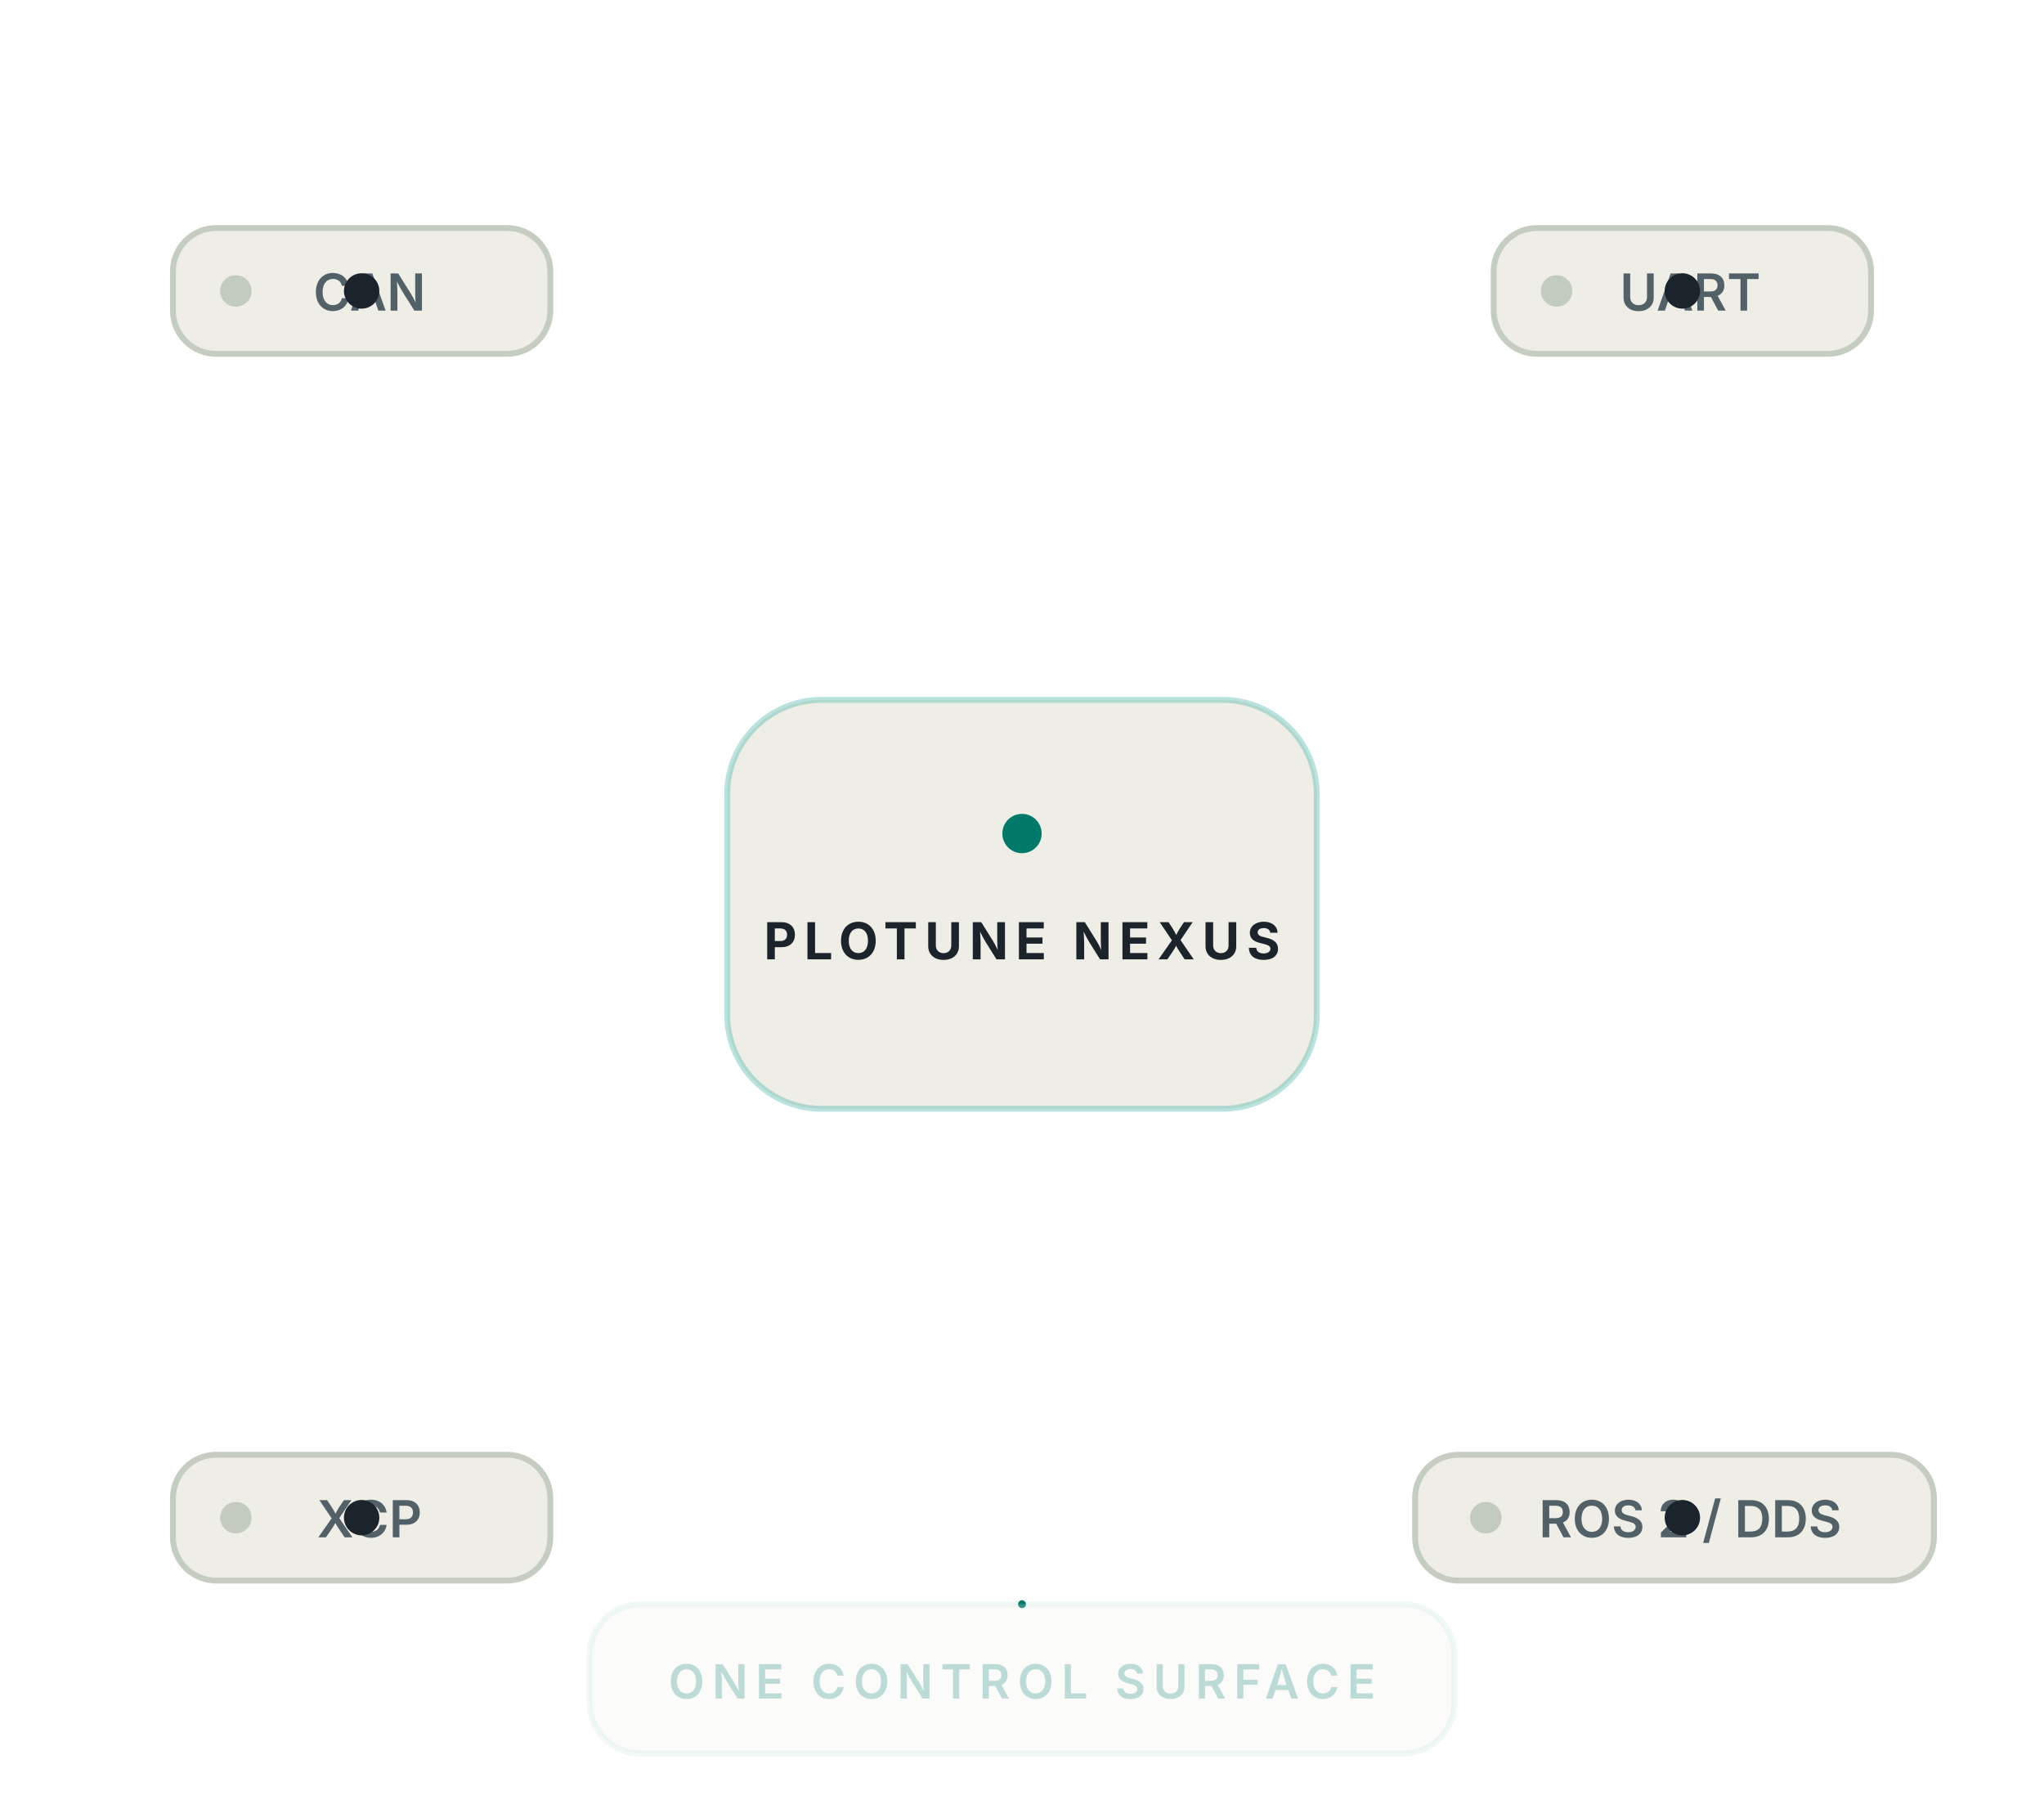
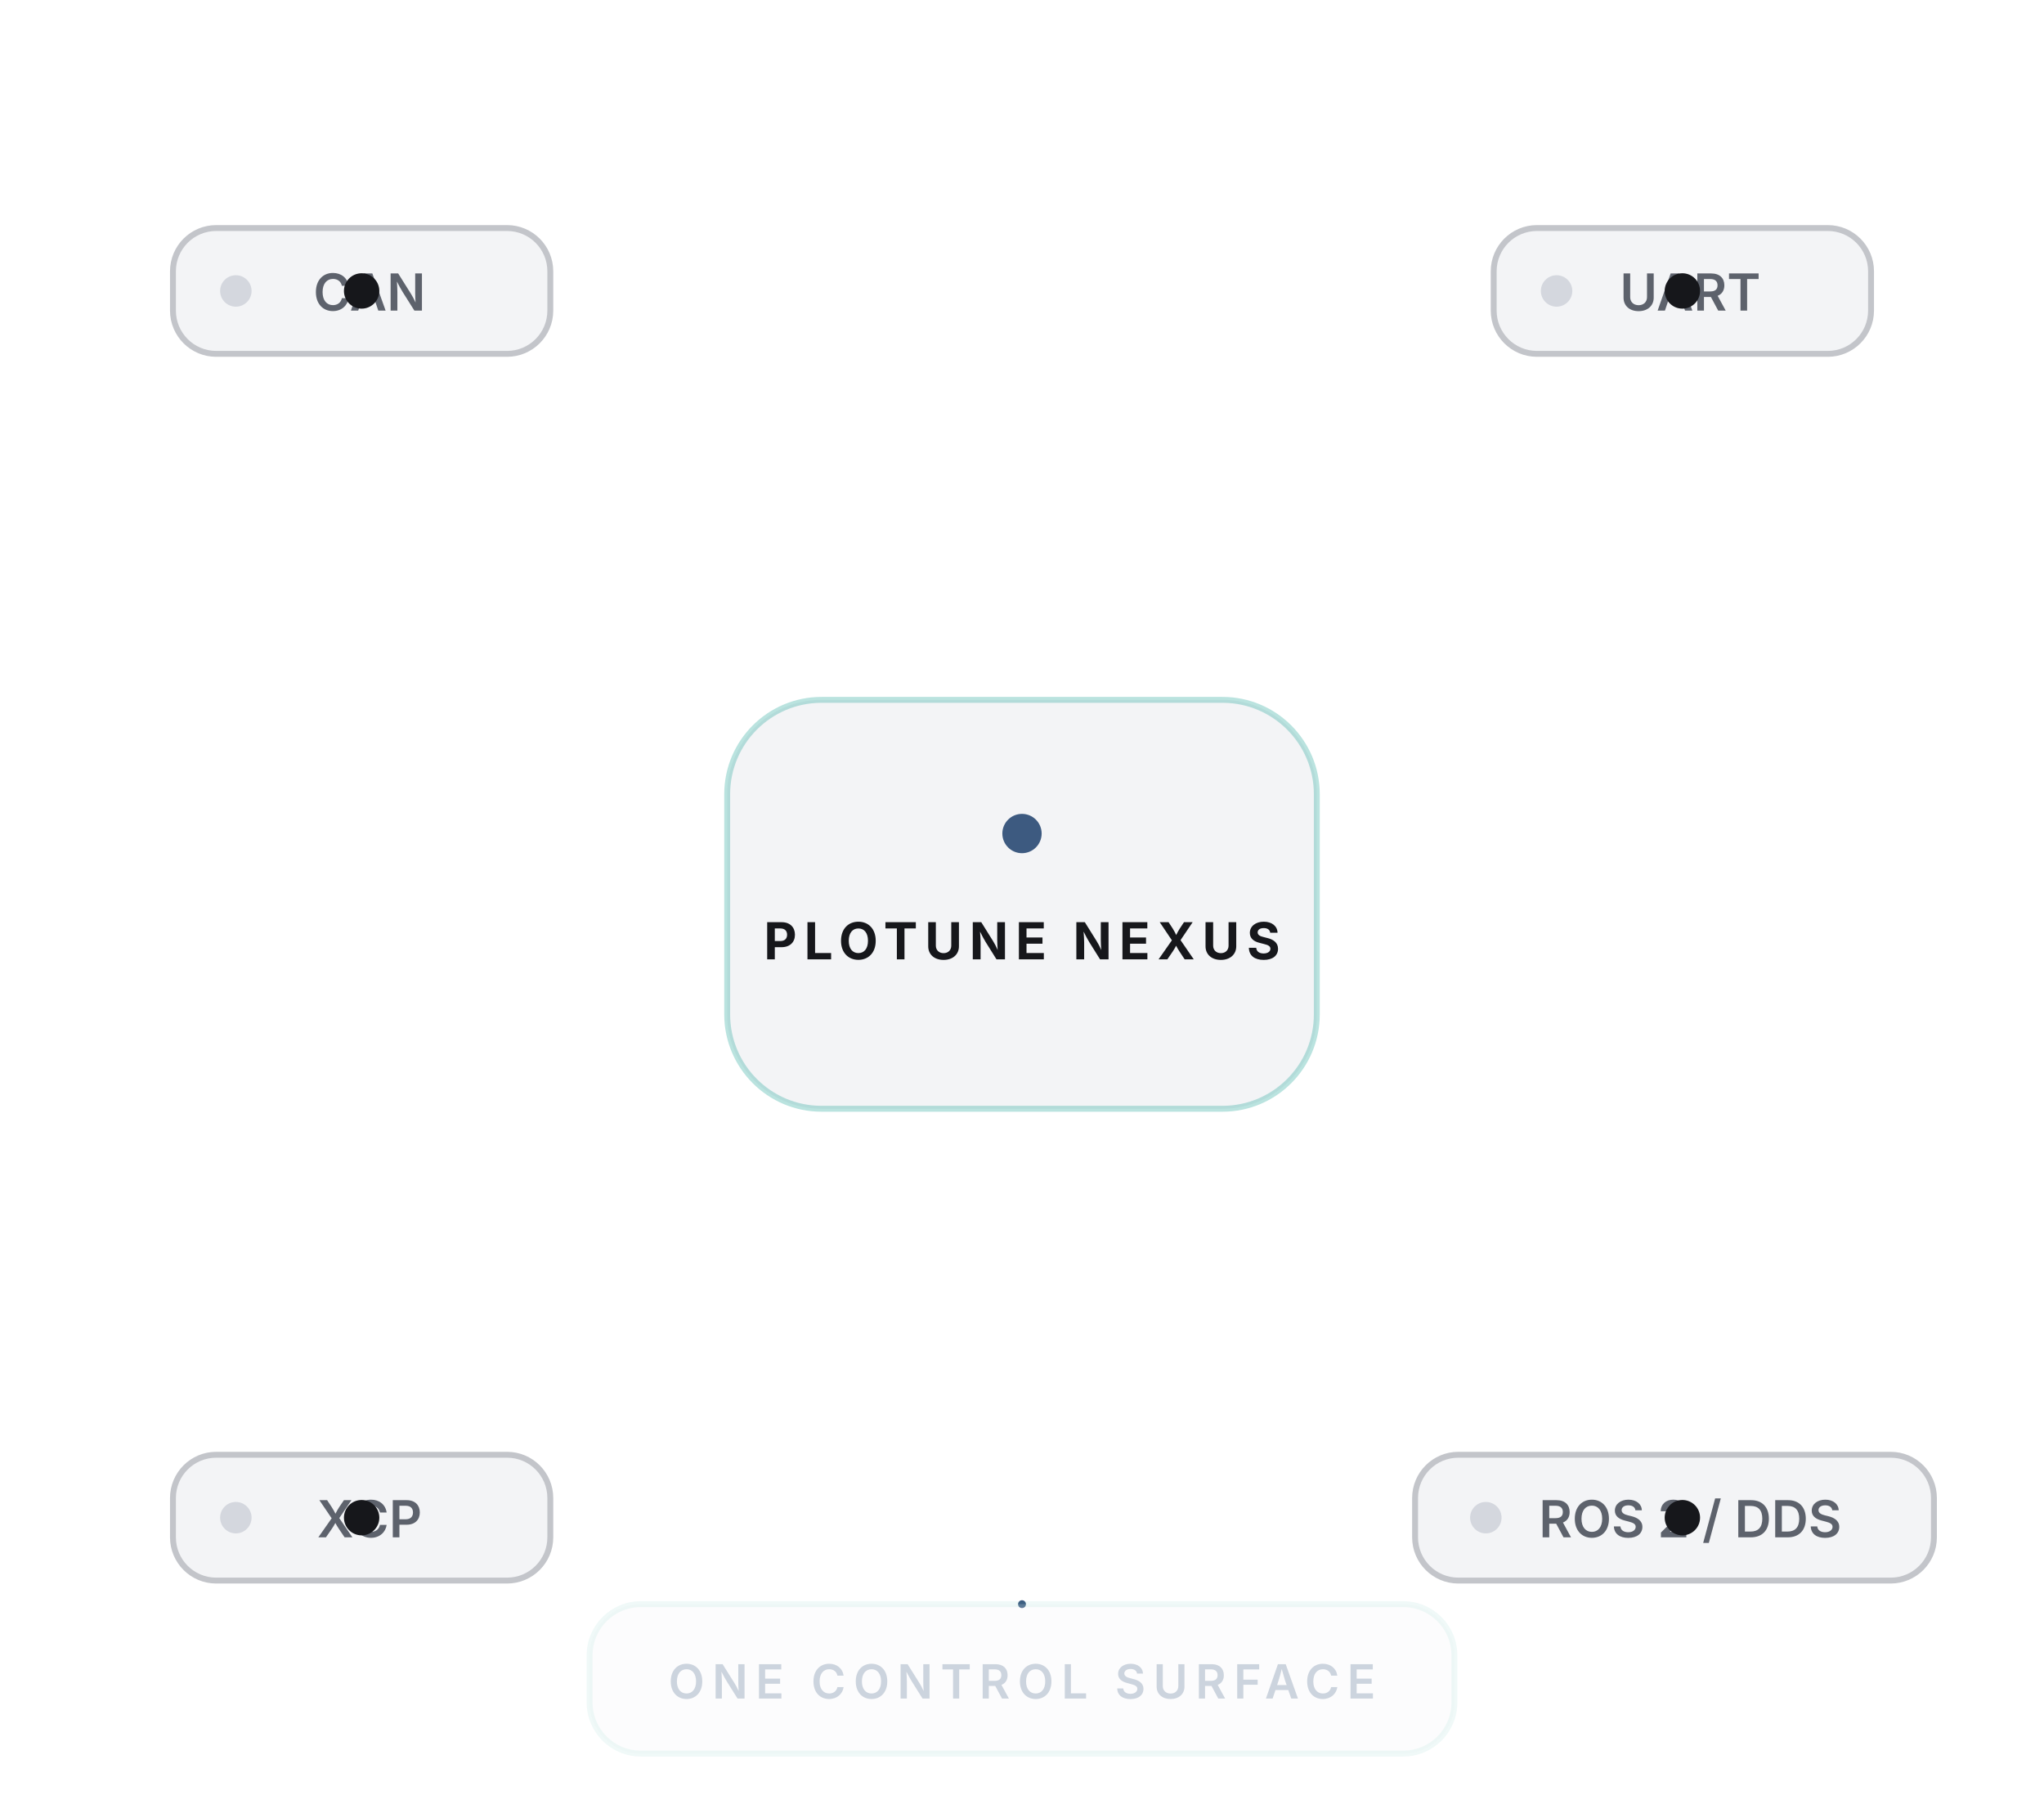
<svg xmlns="http://www.w3.org/2000/svg" viewBox="0 0 520 460" fill="none" role="img" aria-labelledby="connHubTitle connHubDesc">
  <style>
-     .cnPill { fill: #eeeee6; stroke: #c5cdc0; stroke-width: 1.5; }
-     .cnHub { fill: #eeeee6; stroke: rgba(38,166,154,0.32); stroke-width: 1.5; }
-     .cnLane { stroke: #00796b; stroke-width: 2; fill: none; stroke-linecap: round; stroke-dasharray: 142; stroke-dashoffset: 142; animation: cnDrawLane 6s ease-in-out infinite; }
+     .cnPill { fill: #f3f4f6; stroke: #c3c5ca; stroke-width: 1.5; }
+     .cnHub { fill: #f3f4f6; stroke: rgba(38,166,154,0.32); stroke-width: 1.5; }
+     .cnLane { stroke: #3d5a80; stroke-width: 2; fill: none; stroke-linecap: round; stroke-dasharray: 142; stroke-dashoffset: 142; animation: cnDrawLane 6s ease-in-out infinite; }
    .cnPillLabel { font: 600 13px Inter, Arial, sans-serif; text-anchor: middle; }
-     .cnHubLabel { fill: #1c242b; font: 700 13px Inter, Arial, sans-serif; letter-spacing: 0.14em; text-anchor: middle; }
-     .cnSurfaceLabel { fill: #00796b; font: 600 12px Inter, Arial, sans-serif; letter-spacing: 0.16em; text-anchor: middle; }
+     .cnHubLabel { fill: #16171b; font: 700 13px Inter, Arial, sans-serif; letter-spacing: 0.14em; text-anchor: middle; }
+     .cnSurfaceLabel { fill: #3d5a80; font: 600 12px Inter, Arial, sans-serif; letter-spacing: 0.16em; text-anchor: middle; }

    .cnDot { animation: cnDotLight 6s ease-in-out infinite; }
    .cnTxt { animation: cnLabelLight 6s ease-in-out infinite; }
    .cnPkt { will-change: transform, opacity; }
    .cnPktCAN { animation: cnPktCAN 6s ease-in-out infinite; }
    .cnPktUART { animation: cnPktUART 6s ease-in-out infinite; }
    .cnPktXCP { animation: cnPktXCP 6s ease-in-out infinite; }
    .cnPktROS { animation: cnPktROS 6s ease-in-out infinite; }
    .cnHubDot { animation: cnHubPulse 6s ease-in-out infinite; }
-     .cnOut { stroke: #00796b; stroke-width: 2; fill: none; stroke-linecap: round; stroke-dasharray: 126; stroke-dashoffset: 126; animation: cnDrawOut 6s ease-in-out infinite; }
+     .cnOut { stroke: #3d5a80; stroke-width: 2; fill: none; stroke-linecap: round; stroke-dasharray: 126; stroke-dashoffset: 126; animation: cnDrawOut 6s ease-in-out infinite; }
    .cnSurface, .cnSurfaceTxt { animation: cnSurfaceLight 6s ease-in-out infinite; }
-     .cnFlow { stroke: #00796b; stroke-width: 2; fill: none; stroke-linecap: round; stroke-dasharray: 2 9; opacity: 0; animation: cnFlowMarch 1.1s linear infinite, cnFlowOn 6s ease-in-out infinite; }
-     .cnOutFlow { stroke: #00796b; stroke-width: 2; fill: none; stroke-linecap: round; stroke-dasharray: 2 9; opacity: 0; animation: cnFlowMarch 1.1s linear infinite, cnOutFlowOn 6s ease-in-out infinite; }
+     .cnFlow { stroke: #3d5a80; stroke-width: 2; fill: none; stroke-linecap: round; stroke-dasharray: 2 9; opacity: 0; animation: cnFlowMarch 1.1s linear infinite, cnFlowOn 6s ease-in-out infinite; }
+     .cnOutFlow { stroke: #3d5a80; stroke-width: 2; fill: none; stroke-linecap: round; stroke-dasharray: 2 9; opacity: 0; animation: cnFlowMarch 1.1s linear infinite, cnOutFlowOn 6s ease-in-out infinite; }

    .cnD0 { animation-delay: 0s; }
    .cnD1 { animation-delay: 0.22s; }
    .cnD2 { animation-delay: 0.44s; }
    .cnD3 { animation-delay: 0.66s; }

    @keyframes cnDrawLane { 0%, 4% { stroke-dashoffset: 142; } 26%, 100% { stroke-dashoffset: 0; } }
-     @keyframes cnDotLight { 0%, 18% { fill: #c2cbbc; } 30%, 100% { fill: #00796b; } }
-     @keyframes cnLabelLight { 0%, 18% { fill: #526067; } 30%, 100% { fill: #00796b; } }
+     @keyframes cnDotLight { 0%, 18% { fill: #d4d7de; } 30%, 100% { fill: #3d5a80; } }
+     @keyframes cnLabelLight { 0%, 18% { fill: #5d626c; } 30%, 100% { fill: #3d5a80; } }
    @keyframes cnPktCAN { 0%, 26% { opacity: 0; transform: translate(0,0); } 30% { opacity: 1; } 52% { opacity: 1; transform: translate(93px,104px); } 60%, 100% { opacity: 0; transform: translate(93px,104px); } }
    @keyframes cnPktUART { 0%, 26% { opacity: 0; transform: translate(0,0); } 30% { opacity: 1; } 52% { opacity: 1; transform: translate(-93px,104px); } 60%, 100% { opacity: 0; transform: translate(-93px,104px); } }
    @keyframes cnPktXCP { 0%, 26% { opacity: 0; transform: translate(0,0); } 30% { opacity: 1; } 52% { opacity: 1; transform: translate(93px,-104px); } 60%, 100% { opacity: 0; transform: translate(93px,-104px); } }
    @keyframes cnPktROS { 0%, 26% { opacity: 0; transform: translate(0,0); } 30% { opacity: 1; } 52% { opacity: 1; transform: translate(-93px,-104px); } 60%, 100% { opacity: 0; transform: translate(-93px,-104px); } }
    @keyframes cnHubPulse { 0%, 50% { opacity: 0.3; } 64% { opacity: 1; } 100% { opacity: 0.9; } }
    @keyframes cnDrawOut { 0%, 66% { stroke-dashoffset: 126; } 84%, 100% { stroke-dashoffset: 0; } }
    @keyframes cnSurfaceLight { 0%, 70% { opacity: 0.25; } 86%, 100% { opacity: 1; } }
    @keyframes cnFlowMarch { from { stroke-dashoffset: 0; } to { stroke-dashoffset: -11; } }
    @keyframes cnFlowOn { 0%, 40% { opacity: 0; } 50%, 100% { opacity: 0.7; } }
    @keyframes cnOutFlowOn { 0%, 82% { opacity: 0; } 90%, 100% { opacity: 0.7; } }

    @media (prefers-reduced-motion: reduce) {
      .cnLane, .cnOut { animation: none !important; stroke-dashoffset: 0 !important; }
-       .cnDot { animation: none !important; fill: #00796b !important; }
-       .cnTxt { animation: none !important; fill: #00796b !important; }
+       .cnDot { animation: none !important; fill: #3d5a80 !important; }
+       .cnTxt { animation: none !important; fill: #3d5a80 !important; }
      .cnPkt { animation: none !important; opacity: 0 !important; }
      .cnHubDot { animation: none !important; opacity: 0.9 !important; }
      .cnSurface, .cnSurfaceTxt { animation: none !important; opacity: 1 !important; }
      .cnFlow, .cnOutFlow { animation: none !important; opacity: 0.35 !important; }
    }
  </style>
  <path class="cnLane cnD0" d="M92 74 L185 178" />
  <path class="cnLane cnD1" d="M428 74 L335 178" />
  <path class="cnLane cnD2" d="M92 386 L185 282" />
  <path class="cnLane cnD3" d="M428 386 L335 282" />
  <path class="cnFlow cnD0" d="M92 74 L185 178" />
  <path class="cnFlow cnD1" d="M428 74 L335 178" />
  <path class="cnFlow cnD2" d="M92 386 L185 282" />
  <path class="cnFlow cnD3" d="M428 386 L335 282" />
  <path class="cnOut" d="M260 282 L260 408" />
  <path class="cnOutFlow" d="M260 282 L260 408" />
  <rect class="cnHub" x="185" y="178" width="150" height="104" rx="24" />
-   <circle class="cnHubDot" cx="260" cy="212" r="5" fill="#00796b" />
+   <circle class="cnHubDot" cx="260" cy="212" r="5" fill="#3d5a80" />
  <text class="cnHubLabel" x="260" y="244">PLOTUNE NEXUS</text>
  <g>
    <rect class="cnPill" x="44" y="58" width="96" height="32" rx="11" />
-     <circle class="cnDot cnD0" cx="60" cy="74" r="4" fill="#c2cbbc" />
-     <text class="cnPillLabel cnTxt cnD0" x="94" y="79" fill="#526067">CAN</text>
+     <circle class="cnDot cnD0" cx="60" cy="74" r="4" fill="#d4d7de" />
+     <text class="cnPillLabel cnTxt cnD0" x="94" y="79" fill="#5d626c">CAN</text>
  </g>
  <g>
    <rect class="cnPill" x="380" y="58" width="96" height="32" rx="11" />
-     <circle class="cnDot cnD1" cx="396" cy="74" r="4" fill="#c2cbbc" />
-     <text class="cnPillLabel cnTxt cnD1" x="430" y="79" fill="#526067">UART</text>
+     <circle class="cnDot cnD1" cx="396" cy="74" r="4" fill="#d4d7de" />
+     <text class="cnPillLabel cnTxt cnD1" x="430" y="79" fill="#5d626c">UART</text>
  </g>
  <g>
    <rect class="cnPill" x="44" y="370" width="96" height="32" rx="11" />
-     <circle class="cnDot cnD2" cx="60" cy="386" r="4" fill="#c2cbbc" />
-     <text class="cnPillLabel cnTxt cnD2" x="94" y="391" fill="#526067">XCP</text>
+     <circle class="cnDot cnD2" cx="60" cy="386" r="4" fill="#d4d7de" />
+     <text class="cnPillLabel cnTxt cnD2" x="94" y="391" fill="#5d626c">XCP</text>
  </g>
  <g>
    <rect class="cnPill" x="360" y="370" width="132" height="32" rx="11" />
-     <circle class="cnDot cnD3" cx="378" cy="386" r="4" fill="#c2cbbc" />
-     <text class="cnPillLabel cnTxt cnD3" x="430" y="391" fill="#526067">ROS 2 / DDS</text>
+     <circle class="cnDot cnD3" cx="378" cy="386" r="4" fill="#d4d7de" />
+     <text class="cnPillLabel cnTxt cnD3" x="430" y="391" fill="#5d626c">ROS 2 / DDS</text>
  </g>
-   <circle class="cnPkt cnPktCAN cnD0" cx="92" cy="74" r="4.5" fill="#1c242b" />
-   <circle class="cnPkt cnPktUART cnD1" cx="428" cy="74" r="4.5" fill="#1c242b" />
-   <circle class="cnPkt cnPktXCP cnD2" cx="92" cy="386" r="4.5" fill="#1c242b" />
-   <circle class="cnPkt cnPktROS cnD3" cx="428" cy="386" r="4.5" fill="#1c242b" />
-   <rect class="cnSurface" x="150" y="408" width="220" height="38" rx="13" fill="#eeeee6" stroke="rgba(38,166,154,0.28)" stroke-width="1.5" opacity="0.25" />
+   <circle class="cnPkt cnPktCAN cnD0" cx="92" cy="74" r="4.5" fill="#16171b" />
+   <circle class="cnPkt cnPktUART cnD1" cx="428" cy="74" r="4.5" fill="#16171b" />
+   <circle class="cnPkt cnPktXCP cnD2" cx="92" cy="386" r="4.5" fill="#16171b" />
+   <circle class="cnPkt cnPktROS cnD3" cx="428" cy="386" r="4.5" fill="#16171b" />
+   <rect class="cnSurface" x="150" y="408" width="220" height="38" rx="13" fill="#f3f4f6" stroke="rgba(38,166,154,0.28)" stroke-width="1.5" opacity="0.25" />
  <text class="cnSurfaceLabel cnSurfaceTxt" x="260" y="432" opacity="0.25">ONE CONTROL SURFACE</text>
</svg>
